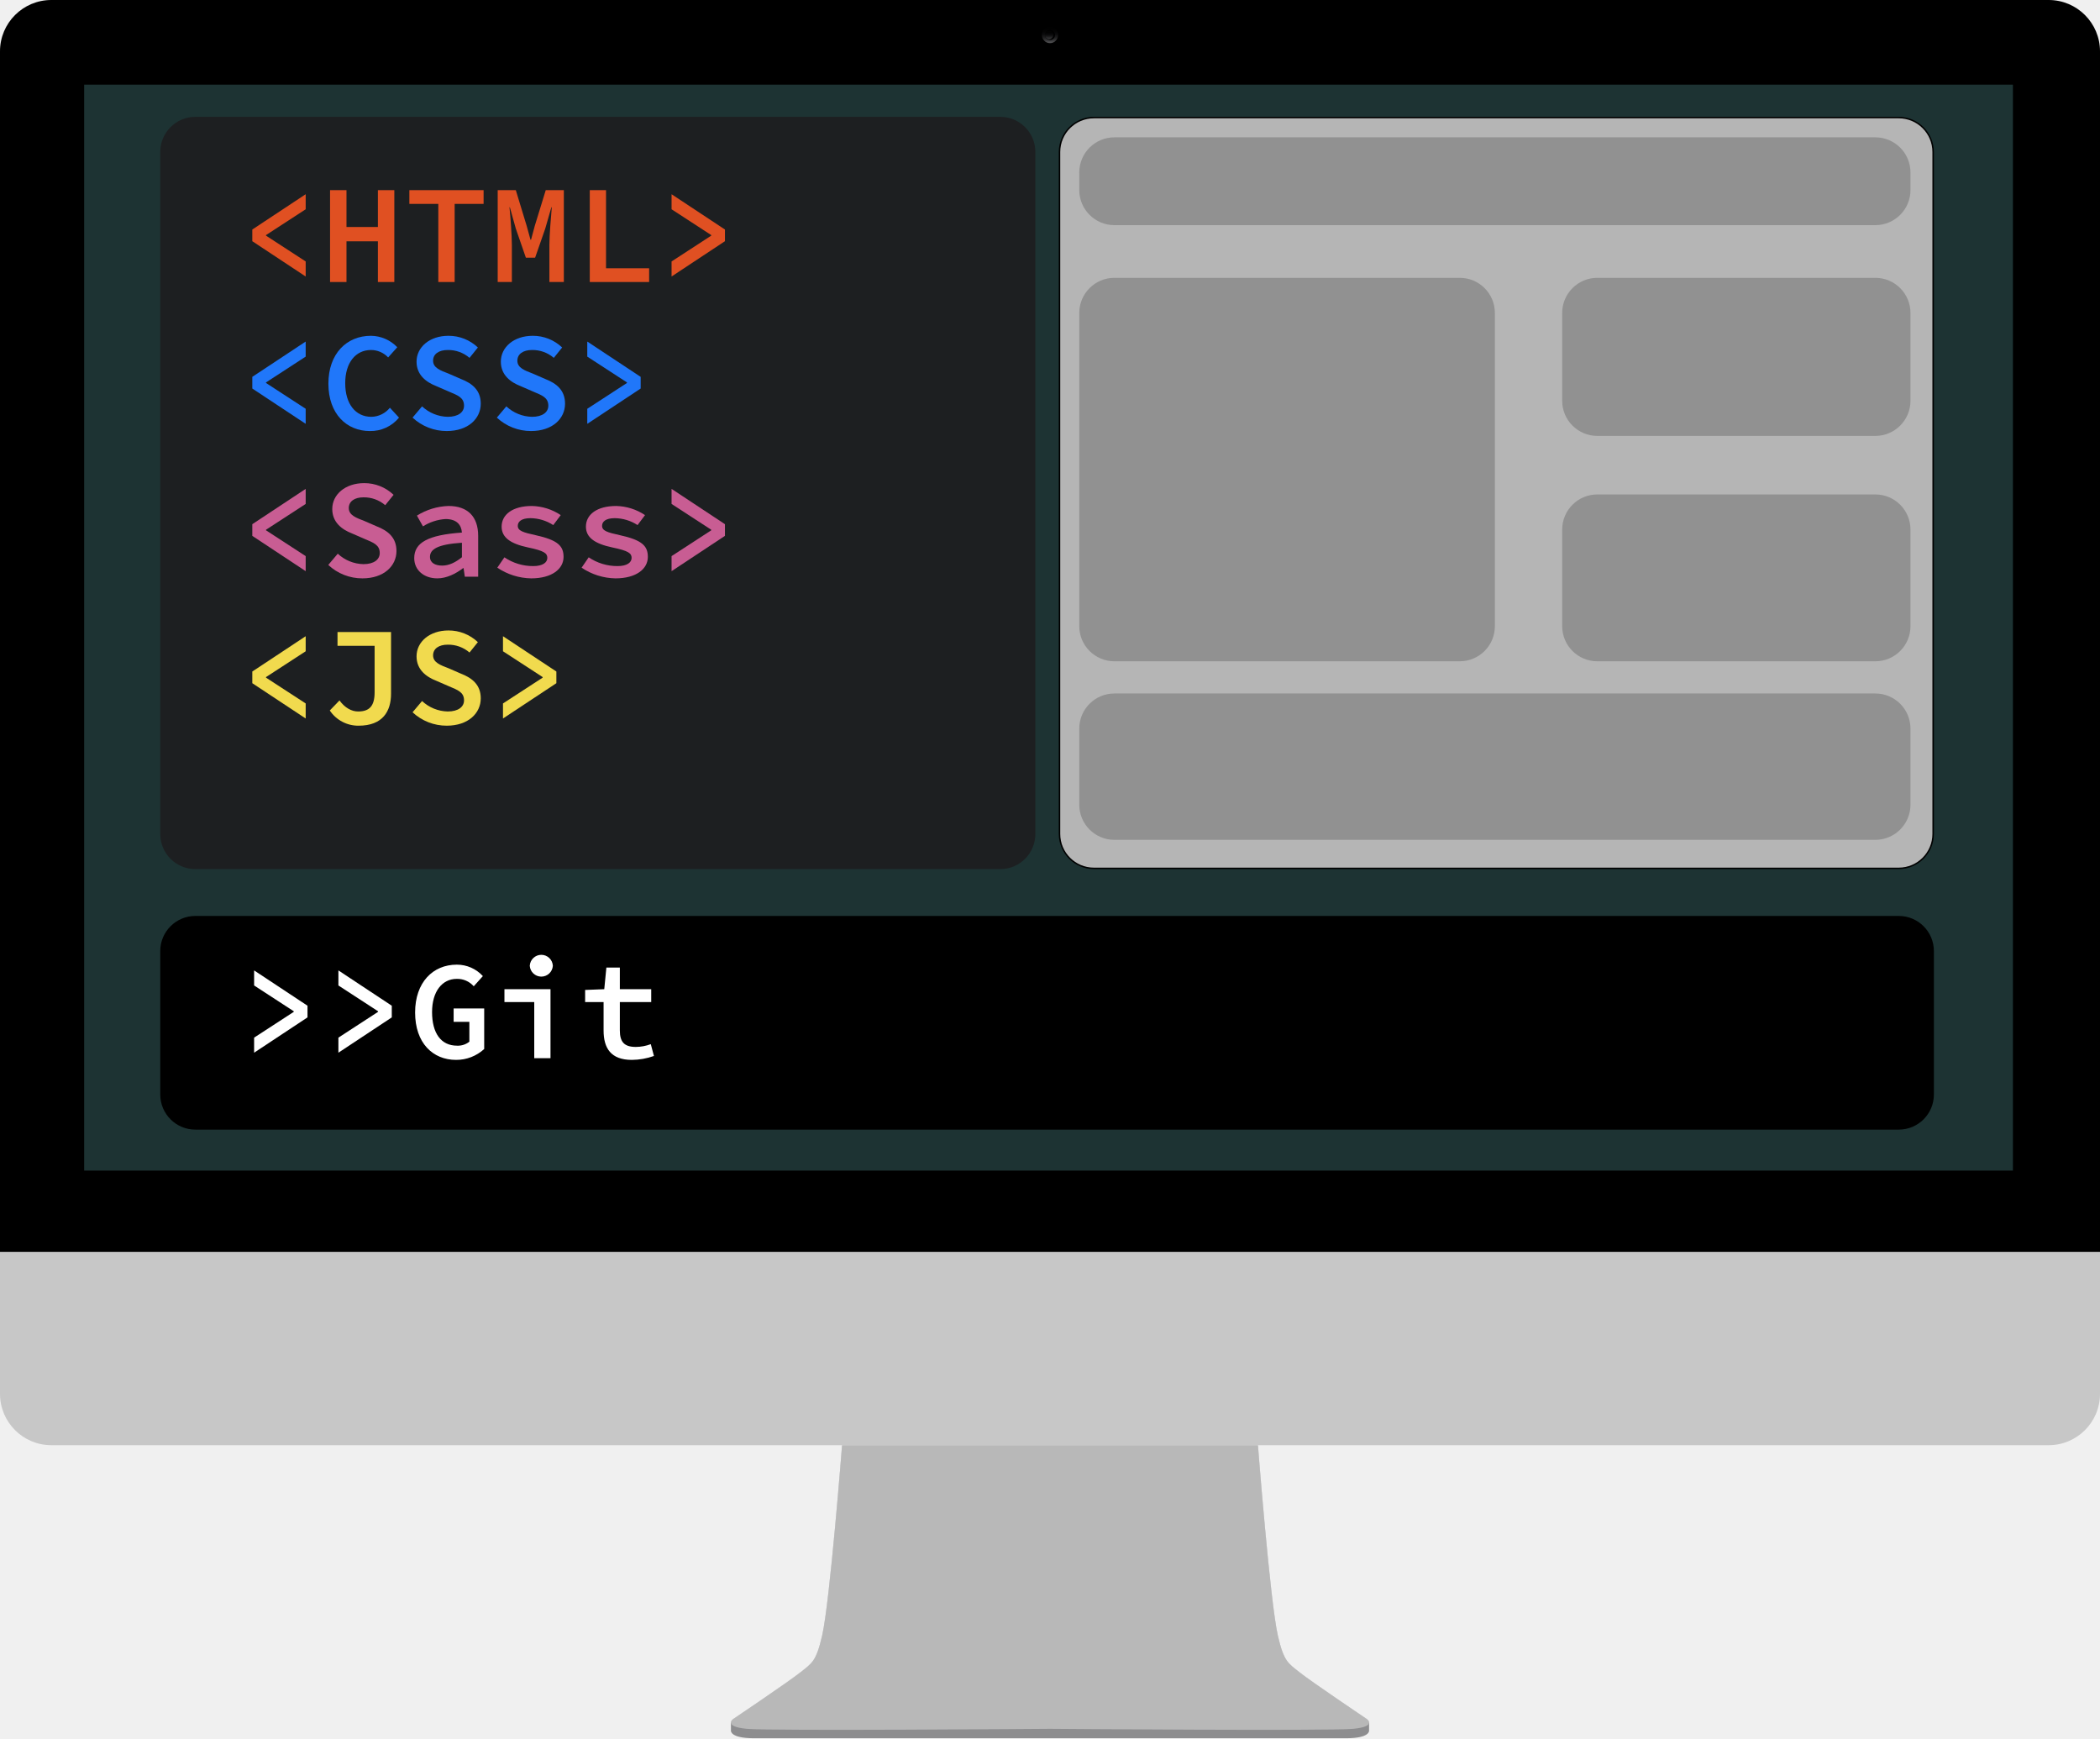
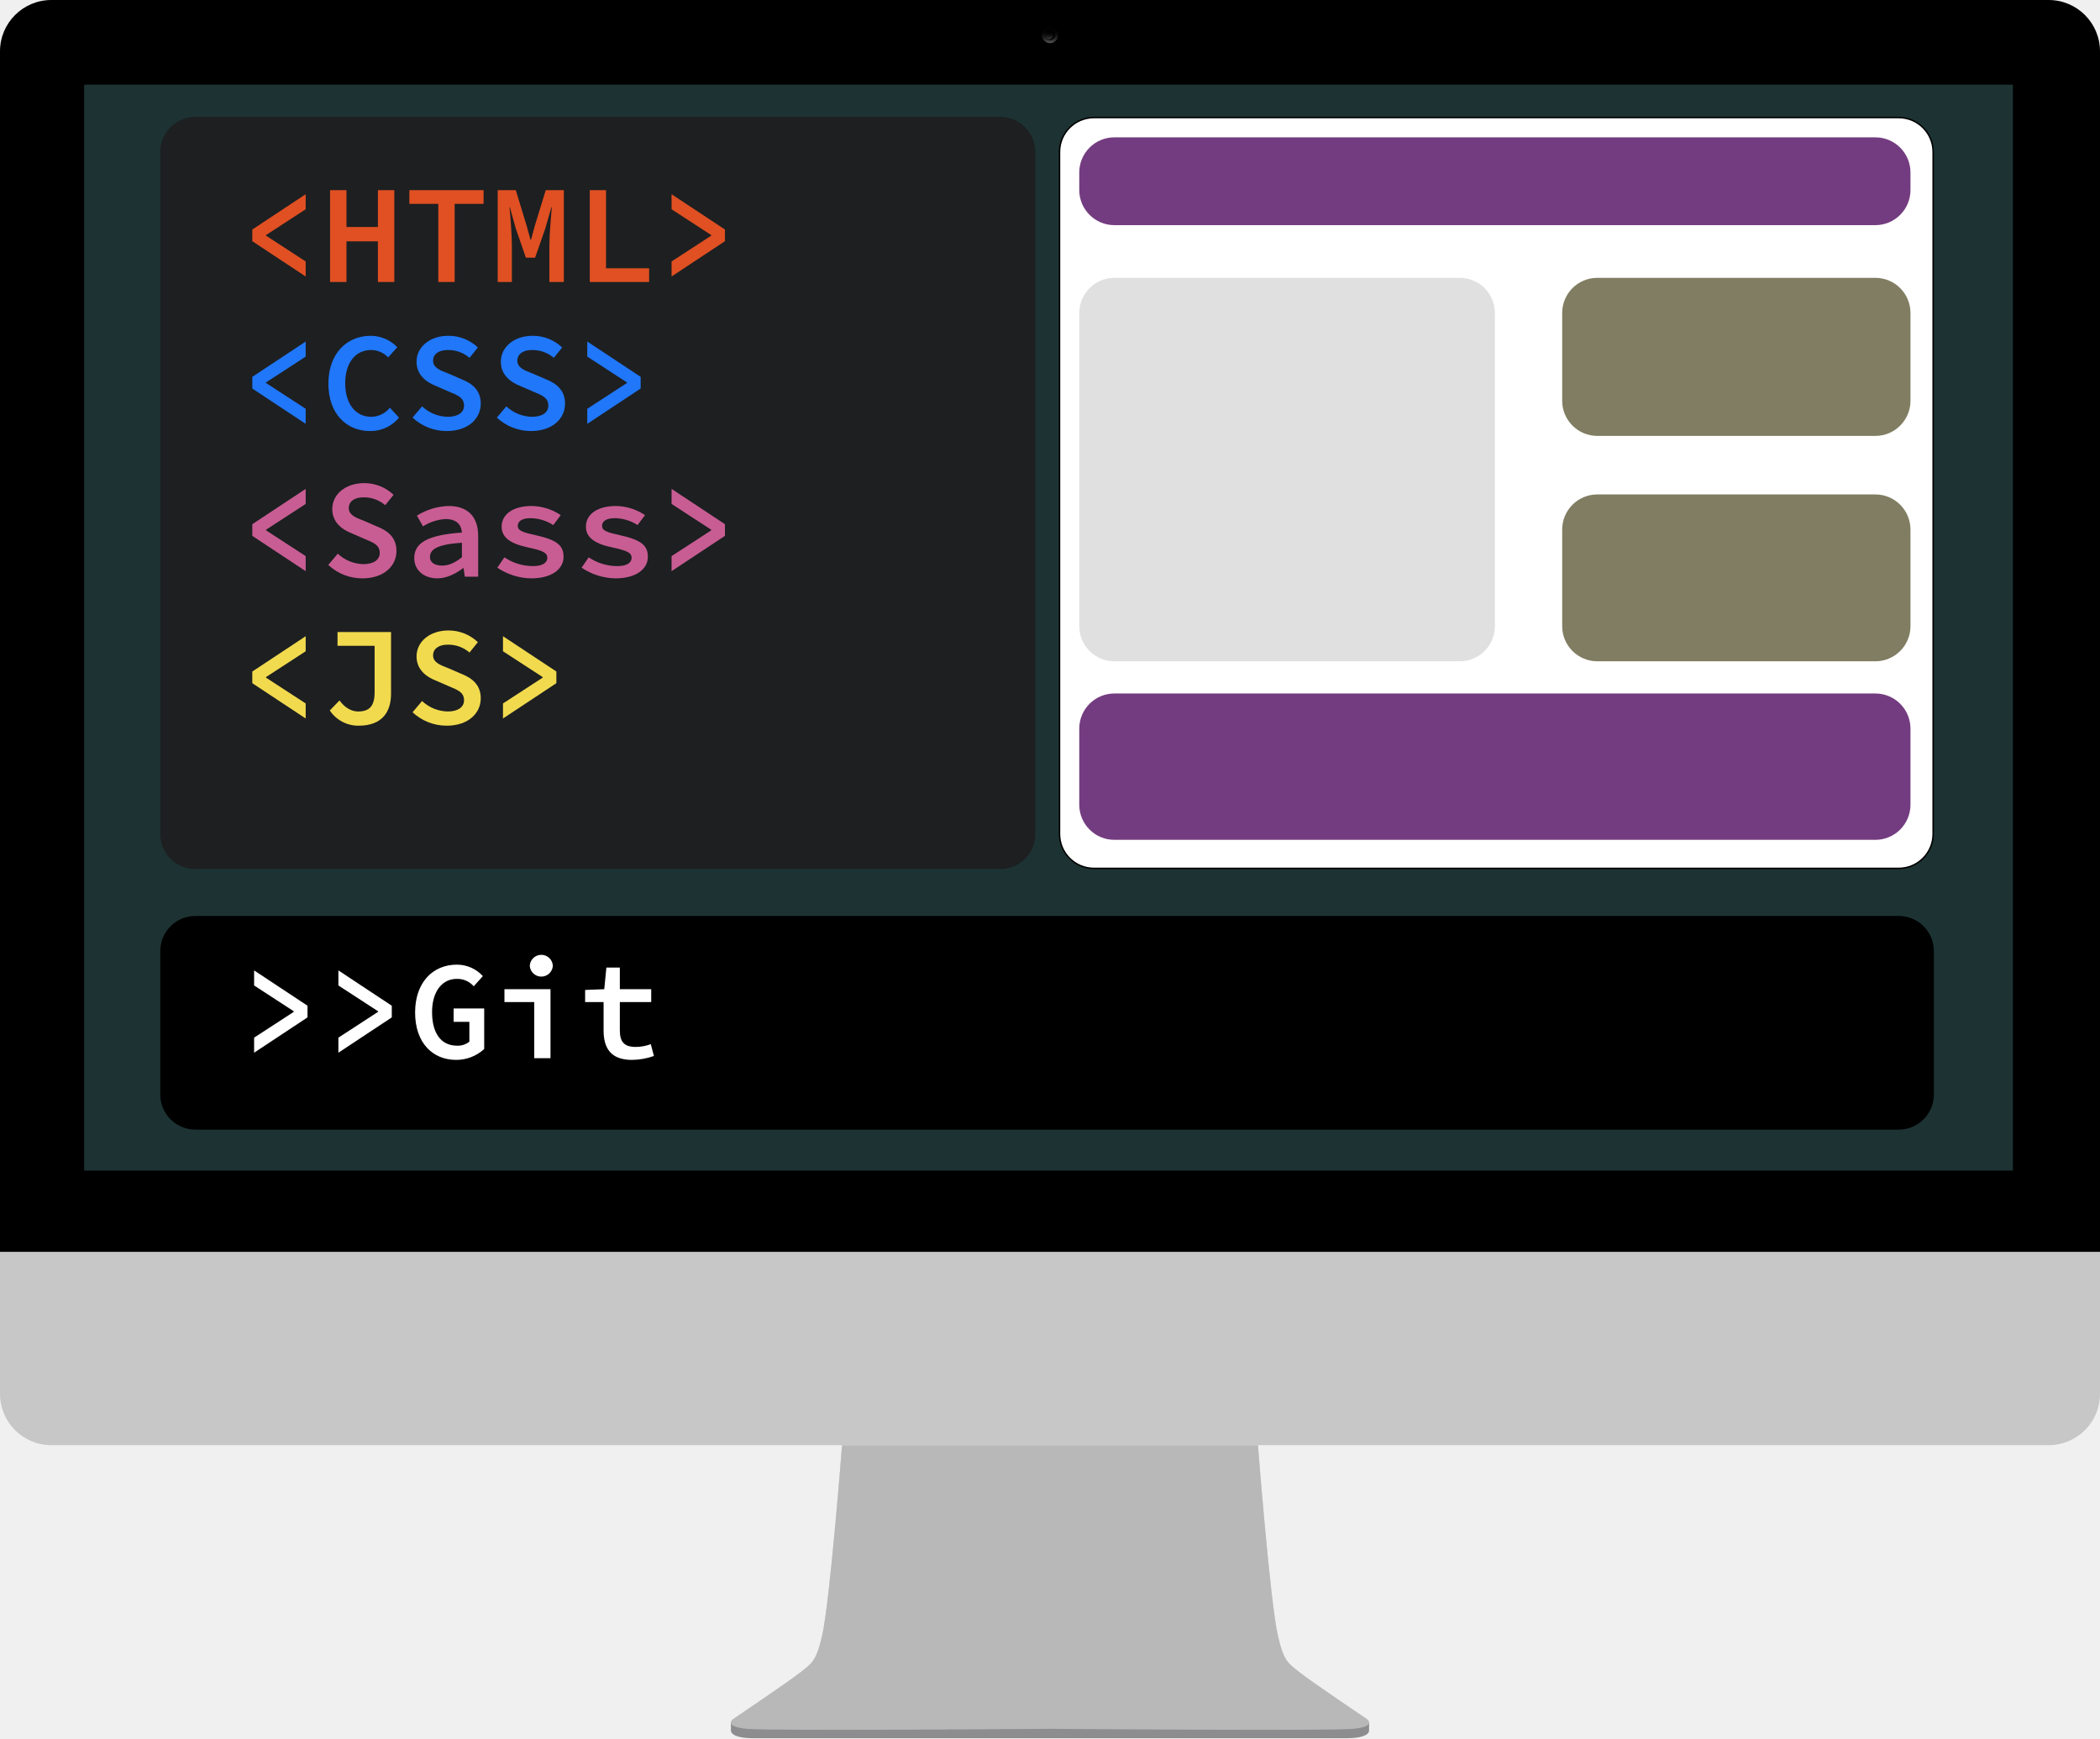
<svg xmlns="http://www.w3.org/2000/svg" xmlns:xlink="http://www.w3.org/1999/xlink" viewBox="0 0 717.51 593.835">
  <defs>
-     <style>.cls-1{isolation:isolate;}.cls-2{fill:#d9d9db;}.cls-3{fill:#a6a6a6;mix-blend-mode:multiply;}.cls-4{fill:#b8b8b8;}.cls-5{fill:#c7c7c7;}.cls-6{fill:url(#名称未設定グラデーション_5);}.cls-7{fill:url(#名称未設定グラデーション_5-2);}.cls-8{fill:#1d3333;}.cls-9{fill:#1d1f21;}.cls-10{fill:#e05022;}.cls-11{fill:#2077fa;}.cls-12{fill:#c85d93;}.cls-13{fill:#f1da4e;}.cls-14{fill:#fff;}.cls-15{fill:#b5b5b5;}.cls-16{fill:#919191;}</style>
+     <style>.cls-1{isolation:isolate;}.cls-2{fill:#d9d9db;}.cls-3{fill:#a6a6a6;mix-blend-mode:multiply;}.cls-4{fill:#b8b8b8;}.cls-5{fill:#c7c7c7;}.cls-6{fill:url(#名称未設定グラデーション_5);}.cls-7{fill:url(#名称未設定グラデーション_5-2);}.cls-8{fill:#1d3333;}.cls-9{fill:#1d1f21;}.cls-10{fill:#e05022;}.cls-11{fill:#2077fa;}.cls-12{fill:#c85d93;}.cls-13{fill:#f1da4e;}.cls-14{fill:#fff;}.cls-15{fill:#e0e0e0;}.cls-16{fill:#807d62;}.cls-17{fill:#733c80;}.cls-18{fill:#333;stroke:#000;stroke-miterlimit:10;}</style>
    <linearGradient id="名称未設定グラデーション_5" x1="358.755" y1="8.918" x2="358.755" y2="14.725" gradientUnits="userSpaceOnUse">
      <stop offset="0" />
      <stop offset="0.288" stop-color="#030303" />
      <stop offset="0.481" stop-color="#0b0b0c" />
      <stop offset="0.646" stop-color="#1a1a1b" />
      <stop offset="0.795" stop-color="#2e2e30" />
      <stop offset="0.932" stop-color="#49494b" />
      <stop offset="1" stop-color="#59595c" />
    </linearGradient>
    <linearGradient id="名称未設定グラデーション_5-2" x1="358.453" y1="10.234" x2="358.453" y2="13.743" xlink:href="#名称未設定グラデーション_5" />
  </defs>
  <g class="cls-1">
-     <g id="Main_Container" data-name="Main Container">
-       <g id="Desktop">
-         <g id="Base">
-           <path class="cls-2" d="M749.019,694.383v-2.722H530.981v2.722s-.233,2.534,7.759,2.534H741.261C749.253,696.917,749.019,694.383,749.019,694.383Z" transform="translate(-281.2449 -103.0827)" />
-           <path class="cls-2" d="M748.278,690.387s-19.102-12.865-23.001-15.984-5.36-3.606-7.407-12.475c-2.662-11.534-6.822-65.125-6.822-65.125H568.952s-4.161,53.59-6.822,65.125c-2.047,8.869-3.509,9.356-7.407,12.475s-23.001,15.984-23.001,15.984-3.509,2.534,4.678,3.314,103.6,0,103.6,0,95.413.78,103.6,0S748.278,690.387,748.278,690.387Z" transform="translate(-281.2449 -103.0827)" />
-           <path class="cls-2" d="M710.123,597.804c.581,7.376,4.285,53.57,6.773,64.35,1.956,8.475,3.486,9.675,6.839,12.306.29.228.596.467.917.725,3.886,3.109,22.286,15.506,23.04,16.014a1.295,1.295,0,0,1,.32.362c-.135.152-.912.803-4.507,1.145-2.383.227-12.612.342-30.403.342-30.341,0-72.67-.343-73.11-.346-.424.004-42.753.346-73.094.346-17.791,0-28.02-.115-30.403-.342-3.595-.342-4.372-.993-4.507-1.145a1.225,1.225,0,0,1,.293-.344c.781-.526,19.181-12.924,23.067-16.032.322-.258.627-.497.917-.725,3.353-2.631,4.884-3.832,6.839-12.306,2.488-10.78,6.192-56.973,6.773-64.35H710.123m.925-1H568.952s-4.161,53.59-6.822,65.125c-2.047,8.869-3.509,9.356-7.407,12.475s-23.001,15.984-23.001,15.984-3.509,2.534,4.678,3.314c2.729.26,15.151.346,30.498.346,30.696,0,73.102-.346,73.102-.346s42.406.346,73.102.346c15.351,0,27.768-.087,30.498-.346,8.187-.78,4.678-3.314,4.678-3.314s-19.102-12.865-23.001-15.984-5.36-3.606-7.407-12.475c-2.662-11.534-6.822-65.125-6.822-65.125Z" transform="translate(-281.2449 -103.0827)" />
-           <path class="cls-3" d="M749.019,694.383v-2.722H530.981v2.722s-.233,2.534,7.759,2.534H741.261C749.253,696.917,749.019,694.383,749.019,694.383Z" transform="translate(-281.2449 -103.0827)" />
-           <path class="cls-4" d="M748.278,690.387s-19.102-12.865-23.001-15.984-5.36-3.606-7.407-12.475c-2.662-11.534-6.822-65.125-6.822-65.125H568.952s-4.161,53.59-6.822,65.125c-2.047,8.869-3.509,9.356-7.407,12.475s-23.001,15.984-23.001,15.984-3.509,2.534,4.678,3.314,103.6,0,103.6,0,95.413.78,103.6,0S748.278,690.387,748.278,690.387Z" transform="translate(-281.2449 -103.0827)" />
-         </g>
-         <path id="Bottom" class="cls-5" d="M281.245,579.261a17.543,17.543,0,0,0,17.543,17.543H981.212a17.543,17.543,0,0,0,17.543-17.543V530.76h-717.51Z" transform="translate(-281.2449 -103.0827)" />
-         <path id="Border" d="M981.212,103.083H298.788a17.543,17.543,0,0,0-17.543,17.543V530.76h717.51V120.626A17.543,17.543,0,0,0,981.212,103.083Z" transform="translate(-281.2449 -103.0827)" />
-         <g id="Camera">
-           <circle class="cls-6" cx="358.755" cy="11.956" r="2.774" />
-           <circle cx="358.755" cy="11.956" r="1.722" />
-           <circle class="cls-7" cx="358.453" cy="11.956" r="1.42" />
-         </g>
-         <g id="_YOUR_SCREEN_HERE_" data-name="[YOUR SCREEN HERE]">
-           <rect id="Screen-BG" class="cls-8" x="28.755" y="28.917" width="659" height="371" />
-           <g id="Window--Bottom">
-             <rect x="54.755" y="312.917" width="606" height="73" rx="12" ry="12" />
+     <g id="Layer_2" data-name="Layer 2">
+       <g id="Main_Container" data-name="Main Container">
+         <g id="Desktop">
+           <g id="Base">
+             <path class="cls-2" d="M467.774,591.301v-2.722H249.736v2.722s-.233,2.534,7.759,2.534H460.016C468.008,593.835,467.774,591.301,467.774,591.301Z" />
+             <path class="cls-2" d="M467.033,587.305S447.93,574.44,444.032,571.321s-5.36-3.606-7.407-12.475c-2.662-11.534-6.822-65.125-6.822-65.125H287.708s-4.161,53.59-6.822,65.125c-2.047,8.869-3.509,9.356-7.407,12.475s-23.001,15.984-23.001,15.984-3.509,2.534,4.678,3.314,103.6,0,103.6,0,95.413.78,103.6,0S467.033,587.305,467.033,587.305Z" />
+             <path class="cls-2" d="M428.878,494.721c.581,7.376,4.285,53.57,6.773,64.35,1.956,8.475,3.486,9.675,6.839,12.306.29.228.596.467.917.725,3.886,3.109,22.286,15.506,23.04,16.014a1.3,1.3,0,0,1,.32.362c-.135.152-.912.803-4.507,1.145-2.383.227-12.612.342-30.403.342-30.34,0-72.67-.343-73.11-.346-.424.004-42.752.346-73.094.346-17.791,0-28.02-.115-30.403-.342-3.595-.342-4.372-.993-4.507-1.145a1.225,1.225,0,0,1,.293-.344c.781-.526,19.181-12.924,23.067-16.032.322-.258.627-.497.917-.725,3.353-2.631,4.884-3.832,6.839-12.306,2.488-10.78,6.192-56.973,6.773-64.35H428.878m.925-1H287.708s-4.161,53.59-6.822,65.125c-2.047,8.869-3.509,9.356-7.407,12.475s-23.001,15.984-23.001,15.984-3.509,2.534,4.678,3.314c2.729.26,15.151.346,30.498.346,30.696,0,73.102-.346,73.102-.346s42.406.346,73.102.346c15.351,0,27.769-.087,30.498-.346,8.187-.78,4.678-3.314,4.678-3.314S447.93,574.44,444.032,571.321s-5.36-3.606-7.407-12.475c-2.662-11.534-6.822-65.125-6.822-65.125Z" />
+             <path class="cls-3" d="M467.774,591.301v-2.722H249.736v2.722s-.233,2.534,7.759,2.534H460.016C468.008,593.835,467.774,591.301,467.774,591.301Z" />
+             <path class="cls-4" d="M467.033,587.305S447.93,574.44,444.032,571.321s-5.36-3.606-7.407-12.475c-2.662-11.534-6.822-65.125-6.822-65.125H287.708s-4.161,53.59-6.822,65.125c-2.047,8.869-3.509,9.356-7.407,12.475s-23.001,15.984-23.001,15.984-3.509,2.534,4.678,3.314,103.6,0,103.6,0,95.413.78,103.6,0S467.033,587.305,467.033,587.305Z" />
          </g>
-           <rect id="Window--Left" class="cls-9" x="54.755" y="39.917" width="299" height="257" rx="12" ry="12" />
-           <g id="Code">
-             <path class="cls-10" d="M367.449,185.484v-3.988l18.24-12.062v5.144l-13.556,8.816v.192l13.556,8.816v5.144Z" transform="translate(-281.2449 -103.0827)" />
-             <path class="cls-10" d="M394.016,168.042h5.613v12.589h10.731V168.042h5.613v31.385h-5.613V185.523H399.629v13.904h-5.613Z" transform="translate(-281.2449 -103.0827)" />
-             <path class="cls-10" d="M431.003,172.737h-9.888V168.042h25.359v4.695h-9.888v26.69h-5.583Z" transform="translate(-281.2449 -103.0827)" />
-             <path class="cls-10" d="M451.297,168.042H457.48l3.729,12.243,1.29,4.701h.192l1.259-4.701,3.76-12.243h6.183v31.385H468.959V186.765c0-3.301.551-9.823.814-12.864h-.144l-2.093,7.29L464.08,191.11h-3.162l-3.43-9.918-2.036-7.29h-.131c.323,3.041.813,9.562.813,12.864v12.662h-4.836Z" transform="translate(-281.2449 -103.0827)" />
-             <path class="cls-10" d="M482.756,168.042h5.552v26.691h14.725v4.694H482.756Z" transform="translate(-281.2449 -103.0827)" />
-             <path class="cls-10" d="M510.7,192.402l13.556-8.816v-.192L510.7,174.578v-5.144l18.24,12.062v3.988l-18.24,12.062Z" transform="translate(-281.2449 -103.0827)" />
-             <path class="cls-11" d="M367.449,235.817v-3.988l18.24-12.062v5.144l-13.556,8.816v.192l13.556,8.816v5.144Z" transform="translate(-281.2449 -103.0827)" />
-             <path class="cls-11" d="M393.45,234.156c0-10.252,6.239-16.356,14.536-16.356a12.616,12.616,0,0,1,8.993,3.911l-3.115,3.478a8.022,8.022,0,0,0-5.878-2.533c-5.207,0-8.791,4.302-8.791,11.334,0,7.163,3.584,11.491,8.933,11.491a8.318,8.318,0,0,0,6.334-3.103l3.115,3.382a12.551,12.551,0,0,1-10.009,4.578C399.79,250.337,393.45,244.57,393.45,234.156Z" transform="translate(-281.2449 -103.0827)" />
-             <path class="cls-11" d="M422.205,245.751l3.246-3.841a13.267,13.267,0,0,0,8.758,3.571c3.651,0,5.583-1.606,5.583-3.799,0-2.796-2.149-3.545-5.211-4.836l-4.314-1.875c-3.296-1.283-6.698-3.72-6.698-8.324,0-4.995,4.497-8.846,10.902-8.846a14.471,14.471,0,0,1,10.049,3.994l-2.852,3.543a11.123,11.123,0,0,0-7.464-2.682c-2.979,0-4.987,1.341-4.987,3.662,0,2.442,2.505,3.335,5.352,4.427l4.117,1.792c3.994,1.536,6.819,3.92,6.819,8.454,0,5.098-4.294,9.347-11.63,9.347A17.028,17.028,0,0,1,422.205,245.751Z" transform="translate(-281.2449 -103.0827)" />
-             <path class="cls-11" d="M451.004,245.751l3.246-3.841a13.267,13.267,0,0,0,8.758,3.571c3.651,0,5.583-1.606,5.583-3.799,0-2.796-2.149-3.545-5.211-4.836l-4.314-1.875c-3.296-1.283-6.698-3.72-6.698-8.324,0-4.995,4.497-8.846,10.902-8.846a14.471,14.471,0,0,1,10.049,3.994l-2.852,3.543a11.124,11.124,0,0,0-7.464-2.682c-2.979,0-4.987,1.341-4.987,3.662,0,2.442,2.505,3.335,5.352,4.427l4.117,1.792c3.994,1.536,6.819,3.92,6.819,8.454,0,5.098-4.295,9.347-11.63,9.347A17.028,17.028,0,0,1,451.004,245.751Z" transform="translate(-281.2449 -103.0827)" />
-             <path class="cls-11" d="M481.9,242.735l13.556-8.816v-.192L481.9,224.912v-5.144l18.24,12.062v3.988l-18.24,12.062Z" transform="translate(-281.2449 -103.0827)" />
-             <path class="cls-12" d="M367.449,286.15v-3.988l18.24-12.062v5.144l-13.556,8.816v.192l13.556,8.816v5.144Z" transform="translate(-281.2449 -103.0827)" />
-             <path class="cls-12" d="M393.405,296.084l3.246-3.841a13.267,13.267,0,0,0,8.758,3.571c3.651,0,5.583-1.606,5.583-3.799,0-2.796-2.149-3.545-5.212-4.836l-4.313-1.875c-3.296-1.283-6.698-3.72-6.698-8.324,0-4.995,4.497-8.846,10.902-8.846a14.47,14.47,0,0,1,10.049,3.994l-2.852,3.543a11.123,11.123,0,0,0-7.464-2.682c-2.979,0-4.987,1.341-4.987,3.662,0,2.442,2.505,3.335,5.352,4.427l4.117,1.792c3.994,1.536,6.819,3.92,6.819,8.454,0,5.098-4.294,9.347-11.63,9.347A17.028,17.028,0,0,1,393.405,296.084Z" transform="translate(-281.2449 -103.0827)" />
-             <path class="cls-12" d="M422.776,293.763c0-5.285,4.65-7.918,16.293-8.737-.197-2.64-1.768-4.623-5.611-4.623a16.448,16.448,0,0,0-7.702,2.502l-2.06-3.675a21.646,21.646,0,0,1,10.787-3.29c6.543,0,10.139,3.634,10.139,10.2v13.953h-4.563l-.424-2.921h-.162c-2.474,1.91-5.64,3.498-8.799,3.498C426.077,300.67,422.776,297.852,422.776,293.763Zm16.293-.312v-4.956c-8.47.557-10.913,2.295-10.913,4.839,0,2.076,1.837,2.974,4.172,2.974C434.705,296.308,436.892,295.201,439.069,293.451Z" transform="translate(-281.2449 -103.0827)" />
-             <path class="cls-12" d="M451.161,297.022l2.423-3.539a17.379,17.379,0,0,0,9.865,2.992c3.267,0,4.799-1.244,4.799-2.807,0-1.547-1.036-2.408-6.526-3.545-6.291-1.318-9.085-3.541-9.085-7.134,0-4.097,3.735-7.047,10.331-7.047a18.436,18.436,0,0,1,9.867,3.117l-2.554,3.408a14.532,14.532,0,0,0-7.807-2.36c-3.056,0-4.319,1.179-4.319,2.621,0,1.663,1.734,2.246,6.147,3.201,7.535,1.663,9.495,3.671,9.495,7.412,0,4.057-3.908,7.33-11.074,7.33A21.327,21.327,0,0,1,451.161,297.022Z" transform="translate(-281.2449 -103.0827)" />
-             <path class="cls-12" d="M479.961,297.022l2.423-3.539a17.379,17.379,0,0,0,9.865,2.992c3.267,0,4.799-1.244,4.799-2.807,0-1.547-1.036-2.408-6.526-3.545-6.291-1.318-9.085-3.541-9.085-7.134,0-4.097,3.735-7.047,10.331-7.047a18.436,18.436,0,0,1,9.867,3.117l-2.554,3.408a14.532,14.532,0,0,0-7.807-2.36c-3.056,0-4.319,1.179-4.319,2.621,0,1.663,1.734,2.246,6.147,3.201,7.535,1.663,9.495,3.671,9.495,7.412,0,4.057-3.908,7.33-11.074,7.33A21.327,21.327,0,0,1,479.961,297.022Z" transform="translate(-281.2449 -103.0827)" />
-             <path class="cls-12" d="M510.7,293.068l13.556-8.816v-.192L510.7,275.245V270.1l18.24,12.062V286.15l-18.24,12.062Z" transform="translate(-281.2449 -103.0827)" />
-             <path class="cls-13" d="M367.449,336.484v-3.988l18.24-12.062v5.144l-13.556,8.816v.192l13.556,8.816v5.144Z" transform="translate(-281.2449 -103.0827)" />
-             <path class="cls-13" d="M393.923,345.806l3.319-3.435c1.807,2.502,4.109,3.776,6.363,3.776,3.812,0,5.635-1.815,5.635-6.542V323.707H396.563v-4.695H414.854v21.053c0,5.997-2.834,10.939-11.082,10.939A11.693,11.693,0,0,1,393.923,345.806Z" transform="translate(-281.2449 -103.0827)" />
-             <path class="cls-13" d="M422.205,346.418l3.246-3.841a13.267,13.267,0,0,0,8.758,3.571c3.651,0,5.583-1.606,5.583-3.799,0-2.796-2.149-3.545-5.211-4.836l-4.314-1.875c-3.296-1.283-6.698-3.72-6.698-8.324,0-4.995,4.497-8.846,10.902-8.846A14.471,14.471,0,0,1,444.521,322.46l-2.852,3.543a11.123,11.123,0,0,0-7.464-2.682c-2.979,0-4.987,1.341-4.987,3.662,0,2.442,2.505,3.335,5.352,4.427l4.117,1.792c3.994,1.536,6.819,3.92,6.819,8.454,0,5.098-4.294,9.347-11.63,9.347A17.028,17.028,0,0,1,422.205,346.418Z" transform="translate(-281.2449 -103.0827)" />
-             <path class="cls-13" d="M453.101,343.402l13.556-8.816v-.192l-13.556-8.816v-5.144l18.24,12.062v3.988l-18.24,12.062Z" transform="translate(-281.2449 -103.0827)" />
-             <path class="cls-14" d="M368.068,457.574l13.556-8.816v-.191L368.068,439.75v-5.144l18.241,12.062v3.988l-18.241,12.063Z" transform="translate(-281.2449 -103.0827)" />
-             <path class="cls-14" d="M396.867,457.574l13.556-8.816v-.191L396.867,439.75v-5.144l18.24,12.062v3.988l-18.24,12.063Z" transform="translate(-281.2449 -103.0827)" />
-             <path class="cls-14" d="M423.075,448.995c0-10.317,6.091-16.356,14.234-16.356a12.001,12.001,0,0,1,8.918,3.911l-3.115,3.478a7.464,7.464,0,0,0-5.803-2.532c-4.988,0-8.441,4.302-8.441,11.334,0,7.163,3.011,11.49,8.539,11.49a6.282,6.282,0,0,0,4.208-1.366v-6.781h-5.377v-4.564h10.443V461.457a14.102,14.102,0,0,1-9.603,3.719C429.122,465.176,423.075,459.409,423.075,448.995Z" transform="translate(-281.2449 -103.0827)" />
-             <path class="cls-14" d="M463.782,445.42H453.598v-4.397H469.335V464.6h-5.553Zm-1.531-12.401a3.949,3.949,0,0,1,7.887,0,3.951,3.951,0,0,1-7.887,0Z" transform="translate(-281.2449 -103.0827)" />
-             <path class="cls-14" d="M487.473,455.121V445.42h-6.308v-4.14l6.54-.258.722-7.383h4.599v7.383h10.72V445.42h-10.72v9.679c0,3.895,1.463,5.649,5.446,5.649a14.654,14.654,0,0,0,5.128-.95l1.076,4.038a22.99,22.99,0,0,1-7.543,1.34C489.928,465.176,487.473,461.129,487.473,455.121Z" transform="translate(-281.2449 -103.0827)" />
+           <path id="Bottom" class="cls-5" d="M0,476.178a17.543,17.543,0,0,0,17.543,17.543h682.424A17.543,17.543,0,0,0,717.51,476.178v-48.501H0Z" />
+           <path id="Border" d="M699.967,0H17.543A17.543,17.543,0,0,0,0,17.543v410.134H717.51V17.543A17.543,17.543,0,0,0,699.967,0Z" />
+           <g id="Camera">
+             <circle class="cls-6" cx="358.755" cy="11.956" r="2.774" />
+             <circle cx="358.755" cy="11.956" r="1.722" />
+             <circle class="cls-7" cx="358.453" cy="11.956" r="1.42" />
          </g>
-           <g id="Window--Right">
-             <g id="Window_BG">
-               <rect class="cls-15" x="362.005" y="40.167" width="298.5" height="256.5" rx="11.75" ry="11.75" />
-               <path d="M930,143.5A11.513,11.513,0,0,1,941.5,155V388A11.513,11.513,0,0,1,930,399.5H655A11.513,11.513,0,0,1,643.5,388V155A11.513,11.513,0,0,1,655,143.5H930m0-.5H655a12.035,12.035,0,0,0-12,12V388a12.035,12.035,0,0,0,12,12H930a12.035,12.035,0,0,0,12-12V155a12.035,12.035,0,0,0-12-12Z" transform="translate(-281.2449 -103.0827)" />
+           <g id="_YOUR_SCREEN_HERE_" data-name="[YOUR SCREEN HERE]">
+             <rect id="Screen-BG" class="cls-8" x="28.755" y="28.917" width="659" height="371" />
+             <g id="Window--Bottom">
+               <rect x="54.755" y="312.917" width="606" height="73" rx="12" />
            </g>
-             <g id="WR_Header">
-               <rect class="cls-16" x="368.755" y="46.917" width="284" height="30" rx="12" ry="12" />
+             <rect id="Window--Left" class="cls-9" x="54.755" y="39.917" width="299" height="257" rx="12" />
+             <g id="Code">
+               <path class="cls-10" d="M86.204,82.401V78.413l18.24-12.062v5.145L90.888,80.311v.192l13.556,8.816v5.144Z" />
+               <path class="cls-10" d="M112.771,64.959h5.613V77.549h10.731V64.959h5.613V96.345h-5.613V82.44H118.385V96.345h-5.613Z" />
+               <path class="cls-10" d="M149.758,69.654H139.87V64.959H165.23v4.695h-9.888v26.69h-5.583Z" />
+               <path class="cls-10" d="M170.052,64.959h6.183l3.729,12.243,1.29,4.701h.192l1.259-4.701,3.76-12.243h6.183V96.345h-4.933V83.683c0-3.301.551-9.823.813-12.864h-.144l-2.093,7.29-3.455,9.918h-3.162l-3.43-9.918-2.036-7.29h-.131c.323,3.041.813,9.562.813,12.864V96.345h-4.837Z" />
+               <path class="cls-10" d="M201.511,64.959h5.552V91.65h14.725v4.694H201.511Z" />
+               <path class="cls-10" d="M229.455,89.319l13.556-8.816v-.192l-13.556-8.816V66.351l18.24,12.062v3.988l-18.24,12.062Z" />
+               <path class="cls-11" d="M86.204,132.735v-3.988l18.24-12.062v5.145l-13.556,8.816v.192l13.556,8.816v5.144Z" />
+               <path class="cls-11" d="M112.205,131.074c0-10.252,6.239-16.357,14.536-16.357a12.616,12.616,0,0,1,8.993,3.911l-3.115,3.478a8.022,8.022,0,0,0-5.878-2.533c-5.207,0-8.791,4.302-8.791,11.334,0,7.163,3.584,11.491,8.933,11.491a8.318,8.318,0,0,0,6.334-3.103l3.115,3.382a12.551,12.551,0,0,1-10.009,4.578C118.545,147.254,112.205,141.488,112.205,131.074Z" />
+               <path class="cls-11" d="M140.96,142.668l3.246-3.841a13.267,13.267,0,0,0,8.758,3.571c3.651,0,5.583-1.606,5.583-3.799,0-2.796-2.149-3.545-5.212-4.837l-4.313-1.875c-3.296-1.283-6.698-3.72-6.698-8.324,0-4.995,4.497-8.846,10.902-8.846a14.47,14.47,0,0,1,10.049,3.994l-2.852,3.543a11.124,11.124,0,0,0-7.464-2.682c-2.979,0-4.987,1.341-4.987,3.662,0,2.442,2.505,3.336,5.352,4.427l4.117,1.792c3.994,1.536,6.819,3.92,6.819,8.454,0,5.098-4.294,9.347-11.63,9.347A17.028,17.028,0,0,1,140.96,142.668Z" />
+               <path class="cls-11" d="M169.76,142.668l3.246-3.841a13.267,13.267,0,0,0,8.758,3.571c3.651,0,5.583-1.606,5.583-3.799,0-2.796-2.149-3.545-5.212-4.837l-4.313-1.875c-3.296-1.283-6.698-3.72-6.698-8.324,0-4.995,4.497-8.846,10.902-8.846a14.47,14.47,0,0,1,10.049,3.994l-2.852,3.543a11.124,11.124,0,0,0-7.464-2.682c-2.979,0-4.987,1.341-4.987,3.662,0,2.442,2.505,3.336,5.352,4.427l4.117,1.792c3.994,1.536,6.819,3.92,6.819,8.454,0,5.098-4.294,9.347-11.63,9.347A17.028,17.028,0,0,1,169.76,142.668Z" />
+               <path class="cls-11" d="M200.655,139.653l13.556-8.816v-.192l-13.556-8.816v-5.145l18.24,12.062v3.988l-18.24,12.062Z" />
+               <path class="cls-12" d="M86.204,183.068v-3.988l18.24-12.062v5.145l-13.556,8.816v.192l13.556,8.816v5.144Z" />
+               <path class="cls-12" d="M112.16,193.001l3.246-3.841a13.267,13.267,0,0,0,8.758,3.571c3.651,0,5.583-1.606,5.583-3.799,0-2.796-2.149-3.545-5.212-4.836l-4.313-1.875c-3.296-1.283-6.698-3.72-6.698-8.324,0-4.995,4.497-8.846,10.902-8.846a14.47,14.47,0,0,1,10.049,3.994l-2.852,3.543a11.124,11.124,0,0,0-7.464-2.682c-2.979,0-4.987,1.341-4.987,3.662,0,2.442,2.505,3.336,5.352,4.427l4.117,1.792c3.994,1.536,6.819,3.92,6.819,8.454,0,5.098-4.294,9.347-11.63,9.347A17.027,17.027,0,0,1,112.16,193.001Z" />
+               <path class="cls-12" d="M141.531,190.68c0-5.285,4.65-7.918,16.293-8.737-.197-2.64-1.768-4.623-5.611-4.623a16.45,16.45,0,0,0-7.702,2.502l-2.06-3.675a21.646,21.646,0,0,1,10.787-3.29c6.543,0,10.139,3.634,10.139,10.2v13.953h-4.563l-.424-2.921h-.162c-2.474,1.91-5.64,3.498-8.799,3.498C144.832,197.587,141.531,194.769,141.531,190.68Zm16.293-.312v-4.956c-8.47.557-10.913,2.295-10.913,4.839,0,2.076,1.836,2.974,4.172,2.974C153.46,193.225,155.647,192.119,157.824,190.369Z" />
+               <path class="cls-12" d="M169.916,193.939,172.34,190.4a17.379,17.379,0,0,0,9.865,2.992c3.267,0,4.799-1.244,4.799-2.807,0-1.547-1.036-2.408-6.526-3.545-6.291-1.318-9.085-3.541-9.085-7.134,0-4.097,3.735-7.047,10.331-7.047a18.437,18.437,0,0,1,9.867,3.117l-2.554,3.408a14.532,14.532,0,0,0-7.807-2.36c-3.056,0-4.319,1.179-4.319,2.621,0,1.664,1.734,2.246,6.147,3.201,7.535,1.663,9.495,3.671,9.495,7.412,0,4.057-3.908,7.331-11.074,7.331A21.326,21.326,0,0,1,169.916,193.939Z" />
+               <path class="cls-12" d="M198.716,193.939l2.423-3.539a17.379,17.379,0,0,0,9.865,2.992c3.267,0,4.799-1.244,4.799-2.807,0-1.547-1.036-2.408-6.526-3.545-6.291-1.318-9.085-3.541-9.085-7.134,0-4.097,3.735-7.047,10.331-7.047a18.437,18.437,0,0,1,9.867,3.117l-2.554,3.408a14.532,14.532,0,0,0-7.807-2.36c-3.056,0-4.319,1.179-4.319,2.621,0,1.664,1.734,2.246,6.147,3.201,7.535,1.663,9.495,3.671,9.495,7.412,0,4.057-3.908,7.331-11.074,7.331A21.326,21.326,0,0,1,198.716,193.939Z" />
+               <path class="cls-12" d="M229.455,189.986l13.556-8.816v-.192l-13.556-8.816v-5.145l18.24,12.062v3.988l-18.24,12.062Z" />
+               <path class="cls-13" d="M86.204,233.401v-3.988l18.24-12.062v5.145l-13.556,8.816v.192l13.556,8.816v5.144Z" />
+               <path class="cls-13" d="M112.678,242.724l3.319-3.435c1.807,2.502,4.109,3.776,6.363,3.776,3.812,0,5.635-1.815,5.635-6.542V220.624H115.319v-4.695h18.291v21.053c0,5.997-2.834,10.939-11.082,10.939A11.693,11.693,0,0,1,112.678,242.724Z" />
+               <path class="cls-13" d="M140.96,243.335l3.246-3.841a13.267,13.267,0,0,0,8.758,3.571c3.651,0,5.583-1.606,5.583-3.799,0-2.796-2.149-3.545-5.212-4.836l-4.313-1.875c-3.296-1.283-6.698-3.72-6.698-8.324,0-4.995,4.497-8.846,10.902-8.846a14.47,14.47,0,0,1,10.049,3.994l-2.852,3.543A11.124,11.124,0,0,0,152.96,220.24c-2.979,0-4.987,1.341-4.987,3.662,0,2.442,2.505,3.336,5.352,4.427l4.117,1.792c3.994,1.536,6.819,3.92,6.819,8.454,0,5.098-4.294,9.347-11.63,9.347A17.028,17.028,0,0,1,140.96,243.335Z" />
+               <path class="cls-13" d="M171.856,240.319l13.556-8.816v-.192l-13.556-8.816v-5.145l18.24,12.062v3.988l-18.24,12.062Z" />
+               <path class="cls-14" d="M86.823,354.492l13.556-8.816v-.191L86.823,336.667v-5.144l18.241,12.062v3.988L86.823,359.636Z" />
+               <path class="cls-14" d="M115.622,354.492l13.556-8.816v-.191l-13.556-8.816v-5.144l18.24,12.062v3.988l-18.24,12.062Z" />
+               <path class="cls-14" d="M141.83,345.913c0-10.317,6.091-16.357,14.234-16.357a12.001,12.001,0,0,1,8.918,3.911l-3.115,3.478a7.464,7.464,0,0,0-5.803-2.532c-4.988,0-8.441,4.302-8.441,11.334,0,7.163,3.011,11.49,8.539,11.49a6.282,6.282,0,0,0,4.208-1.366v-6.781h-5.377v-4.564h10.443v13.849a14.102,14.102,0,0,1-9.602,3.719C147.877,362.093,141.83,356.327,141.83,345.913Z" />
+               <path class="cls-14" d="M182.537,342.337H172.353V337.94H188.09v23.577h-5.553Zm-1.531-12.401a3.949,3.949,0,0,1,7.887,0,3.951,3.951,0,0,1-7.887,0Z" />
+               <path class="cls-14" d="M206.228,352.038v-9.701h-6.308v-4.14l6.54-.258.722-7.383h4.599V337.94h10.72v4.397h-10.72v9.679c0,3.894,1.463,5.649,5.446,5.649a14.654,14.654,0,0,0,5.128-.95l1.076,4.038a22.992,22.992,0,0,1-7.543,1.34C208.683,362.093,206.228,358.046,206.228,352.038Z" />
            </g>
-             <g id="WR_left">
-               <rect class="cls-16" x="368.755" y="94.917" width="142" height="131" rx="12" ry="12" />
-             </g>
-             <g id="WR_Right--upper">
-               <rect class="cls-16" x="533.755" y="94.917" width="119" height="54" rx="12" ry="12" />
-             </g>
-             <g id="WR_Right--lower">
-               <rect class="cls-16" x="533.755" y="168.917" width="119" height="57" rx="12" ry="12" />
-             </g>
-             <g id="WR_Footer">
-               <rect class="cls-16" x="368.755" y="236.917" width="284" height="50" rx="12" ry="12" />
+             <g id="Window--Right">
+               <g id="Window_BG">
+                 <rect class="cls-14" x="362.005" y="40.167" width="298.5" height="256.5" rx="11.75" />
+                 <path d="M648.755,40.417a11.513,11.513,0,0,1,11.5,11.5v233a11.513,11.513,0,0,1-11.5,11.5h-275a11.513,11.513,0,0,1-11.5-11.5v-233a11.513,11.513,0,0,1,11.5-11.5h275m0-.5h-275a12.035,12.035,0,0,0-12,12v233a12.035,12.035,0,0,0,12,12h275a12.035,12.035,0,0,0,12-12v-233a12.035,12.035,0,0,0-12-12Z" />
+               </g>
+               <g id="WR_left">
+                 <rect class="cls-15" x="368.755" y="94.917" width="142" height="131" rx="12" />
+               </g>
+               <g id="WR_Right--upper">
+                 <rect class="cls-16" x="533.755" y="94.917" width="119" height="54" rx="12" />
+               </g>
+               <g id="WR_Right--lower">
+                 <rect class="cls-16" x="533.755" y="168.917" width="119" height="57" rx="12" />
+               </g>
+               <g id="WR_Footer">
+                 <rect class="cls-17" x="368.755" y="236.917" width="284" height="50" rx="12" />
+               </g>
+               <g id="WR_Header">
+                 <rect class="cls-17" x="368.755" y="46.917" width="284" height="30" rx="12" />
+               </g>
+               <path class="cls-18" d="M499.755,112.417h0Z" />
+               <path class="cls-18" d="M499.755,142.417h0Z" />
+               <path class="cls-18" d="M499.755,157.417h0Z" />
+               <path class="cls-18" d="M499.755,187.417h0Z" />
+               <path class="cls-18" d="M499.755,202.417h0Z" />
+               <path class="cls-18" d="M499.755,127.417h0Z" />
+               <path class="cls-18" d="M499.755,172.417h0Z" />
            </g>
          </g>
        </g>
      </g>
    </g>
  </g>
</svg>
